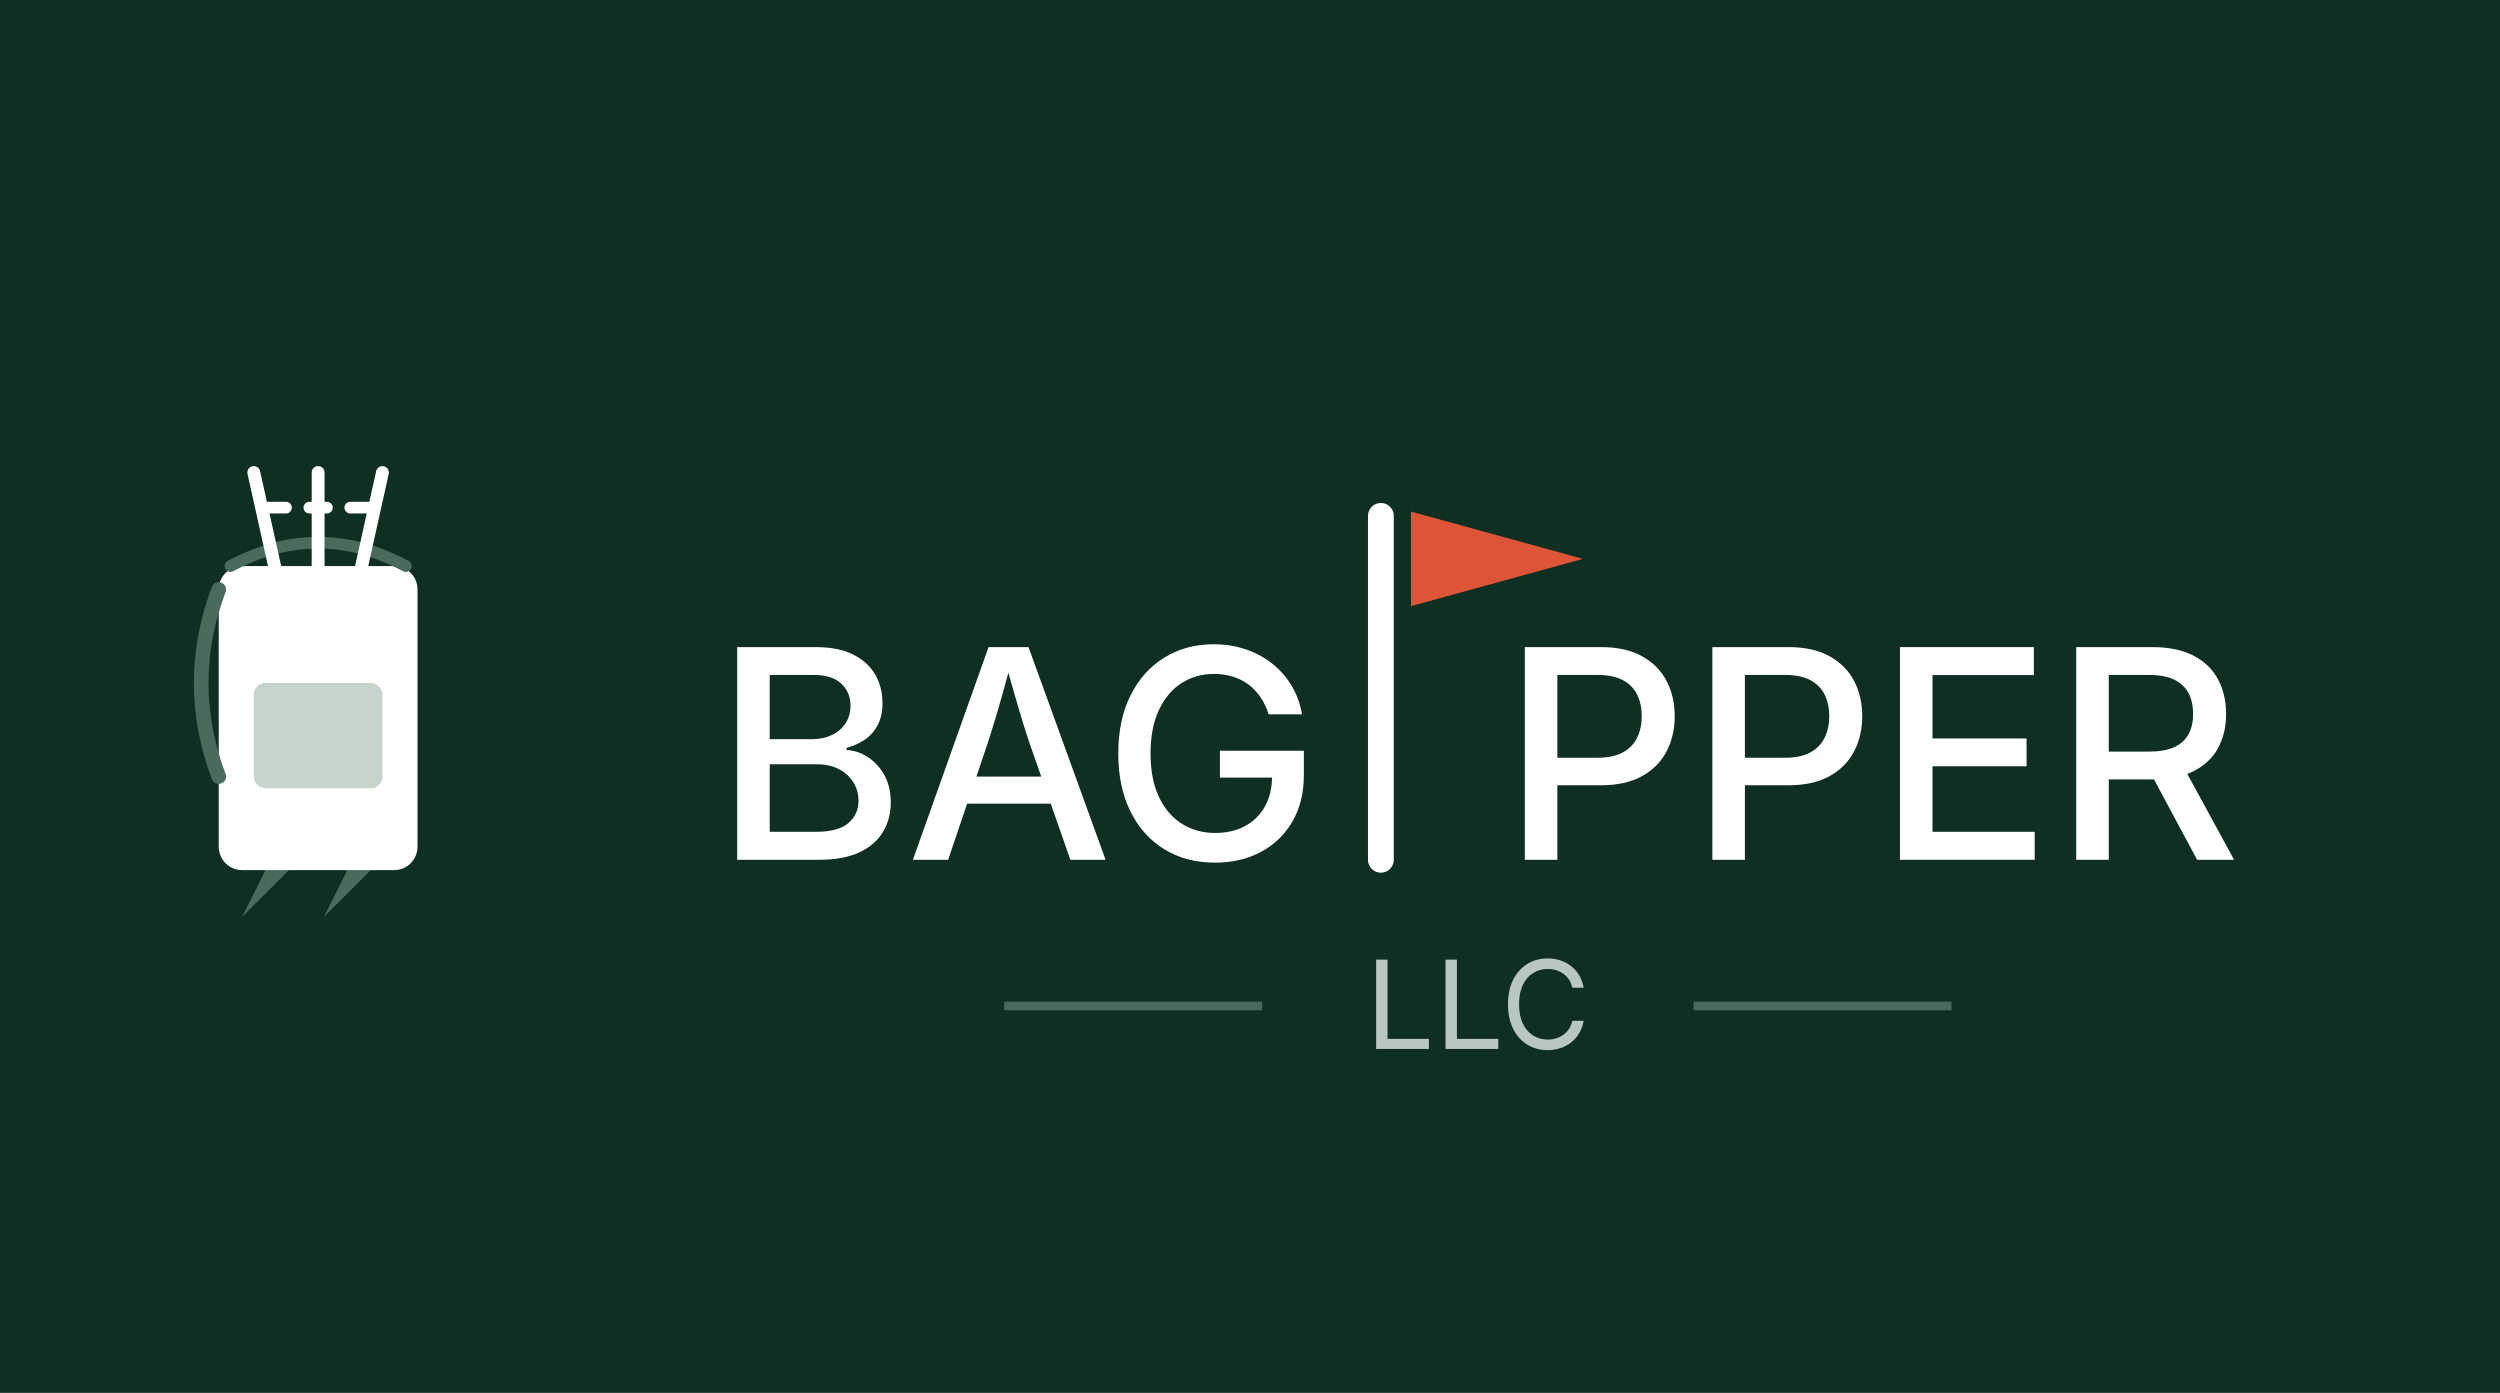
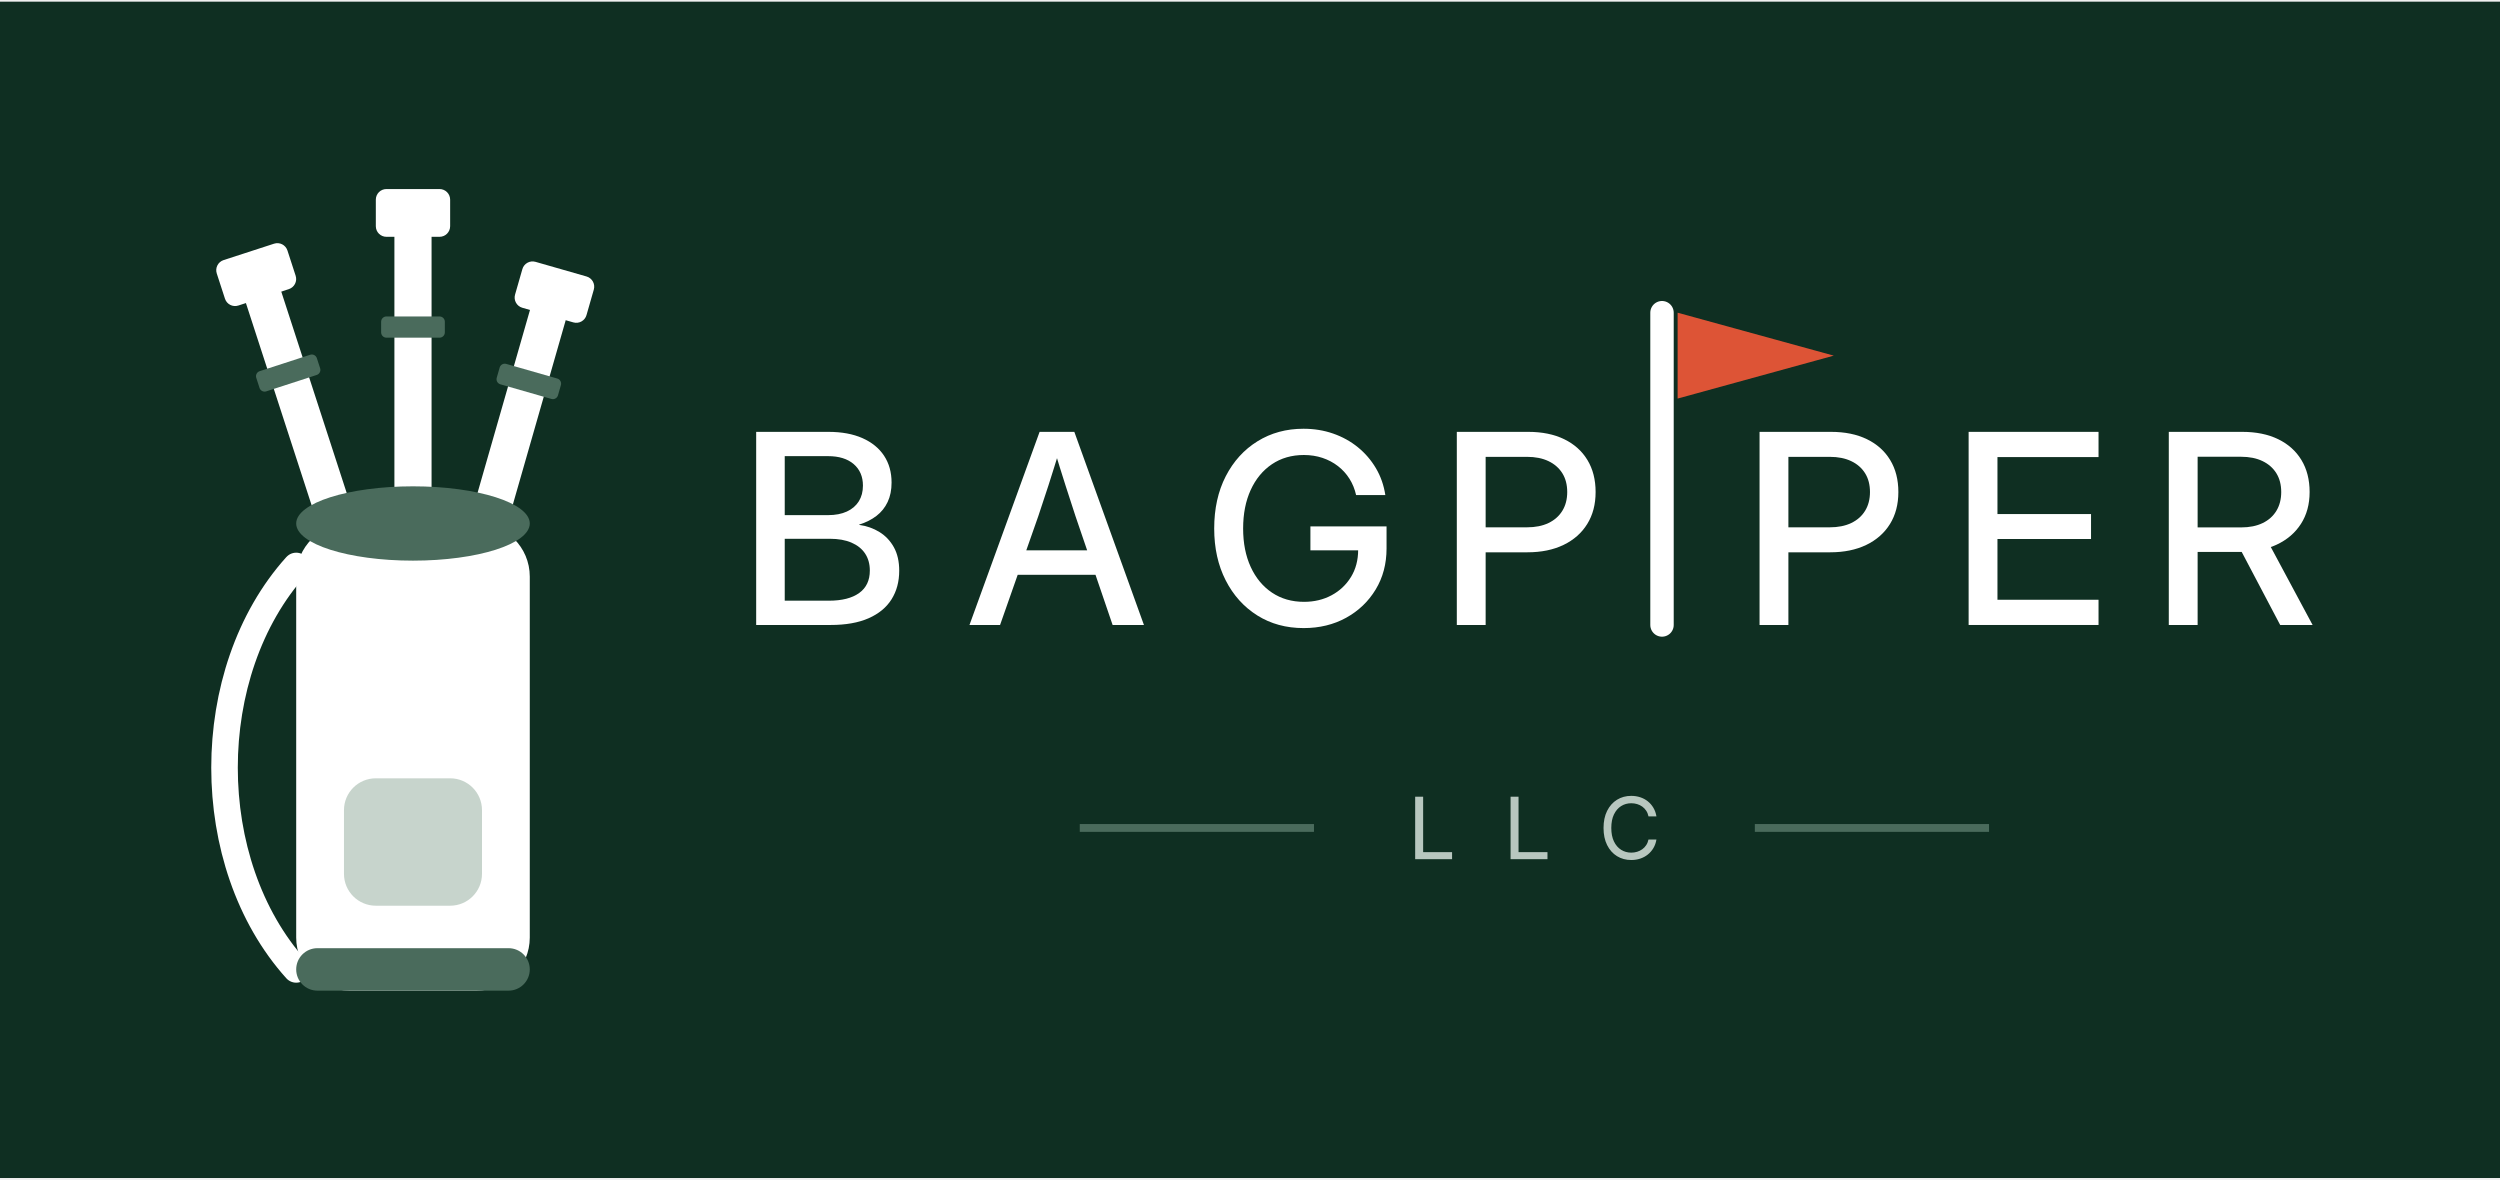
- <svg xmlns="http://www.w3.org/2000/svg" viewBox="0 0 290.769 162" width="290.769" height="162">
-   <rect width="290.769" height="162" fill="#0F2F22" />
-   <g transform="translate(20, 20)">
-     <g id="bag-mark">
-       <path d="M10.88,81.2 L8.16,86.64 L13.6,81.2 Z" fill="#4A6B5C" />
-       <path d="M20.4,81.2 L17.68,86.64 L23.12,81.2 Z" fill="#4A6B5C" />
-       <path d="M8.16,45.84 h17.68 a2.72,2.72 0 0 1 2.72,2.72 v29.92 a2.72,2.72 0 0 1 -2.72,2.72 h-17.68 a2.72,2.72 0 0 1 -2.72,-2.72 v-29.92 a2.72,2.72 0 0 1 2.72,-2.72 z" fill="#FFFFFF" />
-       <path d="M10.88,59.44 h12.24 a1.36,1.36 0 0 1 1.36,1.36 v9.52 a1.36,1.36 0 0 1 -1.36,1.36 h-12.24 a1.36,1.36 0 0 1 -1.36,-1.36 v-9.52 a1.36,1.36 0 0 1 1.36,-1.36 z" fill="#C7D4CC" />
-       <path d="M6.8,45.84 Q17,40.4 27.2,45.84" fill="none" stroke="#4A6B5C" stroke-width="1.36" stroke-linecap="round" />
-       <path d="M5.44,48.56 Q1.36,59.44 5.44,70.32" fill="none" stroke="#4A6B5C" stroke-width="1.7" stroke-linecap="round" />
-       <path d="M12.24,47.2 L9.52,34.96" stroke="#FFFFFF" stroke-width="1.496" stroke-linecap="round" />
-       <path d="M17,47.2 L17,34.96" stroke="#FFFFFF" stroke-width="1.496" stroke-linecap="round" />
-       <path d="M21.76,47.2 L24.48,34.96" stroke="#FFFFFF" stroke-width="1.496" stroke-linecap="round" />
-       <path d="M11.22,39.04 h2.04" stroke="#FFFFFF" stroke-width="1.36" stroke-linecap="round" />
-       <path d="M15.98,39.04 h2.04" stroke="#FFFFFF" stroke-width="1.36" stroke-linecap="round" />
-       <path d="M20.74,39.04 h2.04" stroke="#FFFFFF" stroke-width="1.36" stroke-linecap="round" />
+ <svg xmlns="http://www.w3.org/2000/svg" viewBox="0 22.16 320.23 150.68" width="320" height="151">
+   <rect x="0" y="22.16" width="320.23" height="150.68" fill="#0F2F22" />
+   <g transform="translate(52.90,89) scale(0.68)">
+     <g transform="translate(-13,4) rotate(-18)">
+       <rect x="-3.5" y="-56" width="7" height="56" rx="2" fill="#FFFFFF" />
+       <rect x="-7" y="-58" width="14" height="9" rx="2" fill="#FFFFFF" />
+       <rect x="-6" y="-36" width="12" height="4" rx="1" fill="#4A6B5C" />
    </g>
-     <g fill="#FFFFFF">
-       <g transform="translate(63.00, 80.00) scale(0.016602, -0.016602)">
-         <path d="M165 0L165 1490L714 1490Q873 1490 977 1438Q1081 1386 1132 1297.5Q1183 1209 1183 1099Q1183 1006 1149 942.5Q1115 879 1057.5 840.5Q1000 802 931 784L931 769Q1006 766 1077 721.5Q1148 677 1194.5 596.5Q1241 516 1241 401Q1241 288 1187.5 197Q1134 106 1023 53Q912 0 738 0ZM393 196L715 196Q875 196 945 258Q1015 320 1015 412Q1015 484 979.5 542Q944 600 879 634.5Q814 669 724 669L393 669ZM393 845L692 845Q767 845 828 874Q889 903 924 956Q959 1009 959 1080Q959 1172 895 1233.5Q831 1295 698 1295L393 1295Z" />
-       </g>
-       <g transform="translate(85.33, 80.00) scale(0.016602, -0.016602)">
-         <path d="M51 0L581 1490L861 1490L1401 0L1154 0L1017 393L431 393L298 0ZM950 583L864 829Q830 930 790 1067Q758 1173 720 1311Q682 1171 651 1064Q610 925 579 829L496 583Z" />
-       </g>
-       <g transform="translate(108.19, 80.00) scale(0.016602, -0.016602)">
-         <path d="M791 -20Q589 -20 436.5 73Q284 166 198.5 337.5Q113 509 113 744Q113 982 199.5 1153.5Q286 1325 437 1417.5Q588 1510 781 1510Q901 1510 1005.5 1474.5Q1110 1439 1192.5 1373.5Q1275 1308 1328.5 1217.5Q1382 1127 1400 1019L1166 1019Q1146 1084 1111 1136.5Q1076 1189 1027.5 1226Q979 1263 917.5 1282.5Q856 1302 783 1302Q657 1302 556.5 1238Q456 1174 397.5 1049.5Q339 925 339 745Q339 565 397.5 441Q456 317 558 252.5Q660 188 792 188Q912 188 1001.5 236.5Q1091 285 1141 375Q1188 460 1190 576L825 576L825 764L1413 764L1413 593Q1413 405 1332.5 267.5Q1252 130 1112 55Q972 -20 791 -20Z" />
-       </g>
+     <g transform="translate(0,1)">
+       <rect x="-3.5" y="-62" width="7" height="62" rx="2" fill="#FFFFFF" />
+       <rect x="-7" y="-64" width="14" height="9" rx="2" fill="#FFFFFF" />
+       <rect x="-6" y="-40" width="12" height="4" rx="1" fill="#4A6B5C" />
    </g>
-     <line x1="140.606" y1="80" x2="140.606" y2="40" stroke="#FFFFFF" stroke-width="3" stroke-linecap="round" />
-     <polygon points="144.106,39.5 164.106,45 144.106,50.5" fill="#DD5436" />
-     <g fill="#FFFFFF">
-       <g transform="translate(154.61, 80.00) scale(0.016602, -0.016602)">
-         <path d="M165 0L165 1490L699 1490Q871 1490 986 1426Q1101 1362 1158 1253Q1215 1144 1215 1006Q1215 868 1157.5 758.5Q1100 649 985 585.5Q870 522 697 522L393 522L393 0ZM393 715L675 715Q785 715 853 753Q921 791 952.5 857Q984 923 984 1006Q984 1090 952.5 1155.5Q921 1221 852.5 1258Q784 1295 673 1295L393 1295Z" />
-       </g>
-       <g transform="translate(176.42, 80.00) scale(0.016602, -0.016602)">
-         <path d="M165 0L165 1490L699 1490Q871 1490 986 1426Q1101 1362 1158 1253Q1215 1144 1215 1006Q1215 868 1157.5 758.5Q1100 649 985 585.5Q870 522 697 522L393 522L393 0ZM393 715L675 715Q785 715 853 753Q921 791 952.5 857Q984 923 984 1006Q984 1090 952.5 1155.5Q921 1221 852.5 1258Q784 1295 673 1295L393 1295Z" />
-       </g>
-       <g transform="translate(198.24, 80.00) scale(0.016602, -0.016602)">
-         <path d="M165 0L165 1490L1103 1490L1103 1294L393 1294L393 850L1052 850L1052 655L393 655L393 196L1109 196L1109 0Z" />
-       </g>
-       <g transform="translate(218.74, 80.00) scale(0.016602, -0.016602)">
-         <path d="M165 0L165 1490L699 1490Q871 1490 986 1430.5Q1101 1371 1158 1265Q1215 1159 1215 1022Q1215 884 1157.5 780.5Q1100 677 985 620Q965 610 943 602L1271 0L1012 0L710 563Q704 563 697 563L393 563L393 0ZM393 758L675 758Q785 758 852.5 789.5Q920 821 952 880Q984 939 984 1022Q984 1106 952 1167Q920 1228 852 1261.5Q784 1295 673 1295L393 1295Z" />
-       </g>
+     <g transform="translate(13,4) rotate(16)">
+       <rect x="-3.5" y="-52" width="7" height="52" rx="2" fill="#FFFFFF" />
+       <rect x="-7" y="-54" width="14" height="9" rx="2" fill="#FFFFFF" />
+       <rect x="-6" y="-34" width="12" height="4" rx="1" fill="#4A6B5C" />
    </g>
-     <line x1="96.797" y1="97.002" x2="126.797" y2="97.002" stroke="#4A6B5C" stroke-width="1" />
-     <g fill="#B8C7BF">
-       <g transform="translate(138.80, 102.00) scale(0.006973, -0.006973)">
-         <path d="M180 0L180 1490L370 1490L370 168L1060 168L1060 0Z" />
-       </g>
-       <g transform="translate(146.87, 102.00) scale(0.006973, -0.006973)">
-         <path d="M180 0L180 1490L370 1490L370 168L1060 168L1060 0Z" />
-       </g>
-       <g transform="translate(154.54, 102.00) scale(0.006973, -0.006973)">
-         <path d="M783 -20Q592 -20 442.5 72.5Q293 165 207.5 336.5Q122 508 122 744Q122 981 207.5 1152.5Q293 1324 442.5 1417Q592 1510 783 1510Q896 1510 996.5 1477Q1097 1444 1177 1380.5Q1257 1317 1310.5 1226.5Q1364 1136 1384 1021L1194 1021Q1178 1098 1139.5 1156Q1101 1214 1045.5 1254Q990 1294 923 1314Q856 1334 783 1334Q649 1334 541 1266Q433 1198 370 1066.5Q307 935 307 744Q307 554 370.5 422.5Q434 291 542 223.5Q650 156 783 156Q856 156 923 176.5Q990 197 1045.5 236.5Q1101 276 1139.5 334.5Q1178 393 1194 469L1384 469Q1365 355 1311.5 265Q1258 175 1178 111Q1098 47 997.5 13.5Q897 -20 783 -20Z" />
-       </g>
-     </g>
-     <line x1="176.972" y1="97.002" x2="206.972" y2="97.002" stroke="#4A6B5C" stroke-width="1" />
+     <path d="M -22 8 C -40 28, -40 64, -22 84" stroke="#FFFFFF" stroke-width="5" fill="none" stroke-linecap="round" />
+     <rect x="-22" y="0" width="44" height="88" rx="10" fill="#FFFFFF" />
+     <rect x="-22" y="80" width="44" height="8" rx="4" fill="#4A6B5C" />
+     <rect x="-13" y="48" width="26" height="24" rx="6" fill="#C7D4CC" />
+     <ellipse cx="0" cy="0" rx="22" ry="7" fill="#4A6B5C" />
  </g>
+   <path d="M96.86 102.0V77.264H106.114Q108.664 77.264 110.474 78.067Q112.284 78.871 113.244 80.325Q114.203 81.78 114.203 83.766Q114.203 85.18 113.7 86.246Q113.198 87.311 112.27 88.025Q111.342 88.74 110.048 89.145V89.178Q111.492 89.378 112.653 90.095Q113.814 90.813 114.498 92.045Q115.182 93.278 115.182 95.049Q115.182 97.142 114.204 98.707Q113.225 100.272 111.268 101.136Q109.311 102.0 106.391 102.0ZM100.518 98.89H106.158Q108.685 98.89 110.052 97.906Q111.418 96.922 111.418 95.033Q111.418 93.769 110.819 92.86Q110.22 91.952 109.075 91.456Q107.93 90.959 106.294 90.959H100.518ZM100.518 87.93H106.069Q107.473 87.93 108.473 87.471Q109.473 87.011 110.005 86.162Q110.536 85.312 110.536 84.152Q110.536 82.412 109.352 81.393Q108.168 80.374 106.069 80.374H100.518Z" fill="#FFFFFF" />
+   <path d="M124.182 102.0 133.164 77.264H137.614L146.529 102.0H142.517L137.757 88.048Q137.174 86.275 136.497 84.168Q135.82 82.061 134.874 78.937H135.916Q134.964 82.061 134.284 84.168Q133.605 86.275 133.002 88.048L128.101 102.0ZM129.163 95.577V92.443H141.551V95.577Z" fill="#FFFFFF" />
+   <path d="M166.987 102.398Q163.628 102.398 161.047 100.777Q158.466 99.155 156.998 96.277Q155.529 93.4 155.529 89.648Q155.529 85.828 157.007 82.952Q158.485 80.076 161.073 78.471Q163.661 76.865 166.963 76.865Q168.99 76.865 170.764 77.482Q172.538 78.1 173.931 79.232Q175.324 80.365 176.243 81.918Q177.162 83.472 177.45 85.361H173.706Q173.451 84.215 172.856 83.272Q172.262 82.329 171.381 81.648Q170.5 80.967 169.396 80.597Q168.292 80.228 167.014 80.228Q164.672 80.228 162.92 81.411Q161.168 82.595 160.201 84.711Q159.235 86.828 159.235 89.648Q159.235 92.452 160.203 94.562Q161.171 96.672 162.927 97.854Q164.684 99.036 167.032 99.036Q168.994 99.036 170.56 98.196Q172.126 97.356 173.048 95.855Q173.969 94.355 173.969 92.373L175.016 92.437H167.853V89.372H177.606V92.206Q177.606 95.155 176.212 97.457Q174.818 99.759 172.424 101.079Q170.029 102.398 166.987 102.398Z" fill="#FFFFFF" />
+   <path d="M186.606 102.0V77.264H195.767Q198.423 77.264 200.356 78.202Q202.29 79.141 203.338 80.871Q204.385 82.6 204.385 84.971Q204.385 87.338 203.31 89.07Q202.235 90.801 200.274 91.746Q198.314 92.691 195.658 92.691H188.545V89.491H195.593Q197.197 89.491 198.347 88.942Q199.497 88.393 200.123 87.375Q200.749 86.357 200.749 84.971Q200.749 83.568 200.123 82.565Q199.497 81.562 198.347 81.013Q197.197 80.464 195.593 80.464H190.299V102.0Z" fill="#FFFFFF" />
+   <line x1="212.89" y1="102" x2="212.89" y2="62" stroke="#FFFFFF" stroke-width="3" stroke-linecap="round" />
+   <path d="M214.89 62 L234.89 67.5 L214.89 73 Z" fill="#DD5436" />
+   <path d="M225.385 102.0V77.264H234.547Q237.202 77.264 239.136 78.202Q241.069 79.141 242.117 80.871Q243.165 82.6 243.165 84.971Q243.165 87.338 242.09 89.07Q241.015 90.801 239.054 91.746Q237.093 92.691 234.438 92.691H227.325V89.491H234.372Q235.976 89.491 237.126 88.942Q238.277 88.393 238.903 87.375Q239.529 86.357 239.529 84.971Q239.529 83.568 238.903 82.565Q238.277 81.562 237.126 81.013Q235.976 80.464 234.372 80.464H229.079V102.0Z" fill="#FFFFFF" />
+   <path d="M252.165 102.0V77.264H268.805V80.494H255.859V87.793H267.845V90.987H255.859V98.77H268.805V102.0Z" fill="#FFFFFF" />
+   <path d="M277.805 102.0V77.264H287.224Q289.88 77.264 291.814 78.202Q293.747 79.141 294.795 80.871Q295.843 82.6 295.843 84.971Q295.843 87.326 294.732 89.052Q293.62 90.779 291.626 91.711Q289.631 92.644 286.968 92.644H279.931V89.503H287.077Q288.668 89.503 289.818 88.951Q290.968 88.399 291.587 87.378Q292.207 86.357 292.207 84.971Q292.207 83.568 291.581 82.562Q290.955 81.556 289.804 81.004Q288.654 80.452 287.05 80.452H281.498V102.0ZM292.073 102.0 286.204 90.859H290.251L296.226 102.0Z" fill="#FFFFFF" />
+   <path d="M181.272 132.0V123.997H182.293V131.098H185.999V132.0Z" fill="#B8C7BF" />
+   <path d="M193.492 132.0V123.997H194.512V131.098H198.219V132.0Z" fill="#B8C7BF" />
+   <path d="M208.95 132.107Q207.925 132.107 207.122 131.611Q206.319 131.114 205.859 130.193Q205.4 129.271 205.4 128.004Q205.4 126.731 205.859 125.81Q206.319 124.889 207.122 124.389Q207.925 123.89 208.95 123.89Q209.557 123.89 210.097 124.067Q210.637 124.244 211.067 124.585Q211.496 124.926 211.784 125.412Q212.071 125.898 212.178 126.516H211.158Q211.072 126.103 210.865 125.791Q210.658 125.479 210.36 125.265Q210.062 125.05 209.702 124.942Q209.343 124.835 208.95 124.835Q208.231 124.835 207.651 125.2Q207.071 125.565 206.732 126.272Q206.394 126.978 206.394 128.004Q206.394 129.024 206.735 129.731Q207.076 130.437 207.656 130.8Q208.236 131.162 208.95 131.162Q209.343 131.162 209.702 131.052Q210.062 130.942 210.36 130.73Q210.658 130.518 210.865 130.203Q211.072 129.889 211.158 129.481H212.178Q212.076 130.093 211.789 130.577Q211.502 131.06 211.072 131.404Q210.642 131.748 210.103 131.927Q209.563 132.107 208.95 132.107Z" fill="#B8C7BF" />
+   <line x1="138.31" y1="128" x2="168.31" y2="128" stroke="#4A6B5C" stroke-width="1" />
+   <line x1="224.78" y1="128" x2="254.78" y2="128" stroke="#4A6B5C" stroke-width="1" />
</svg>
